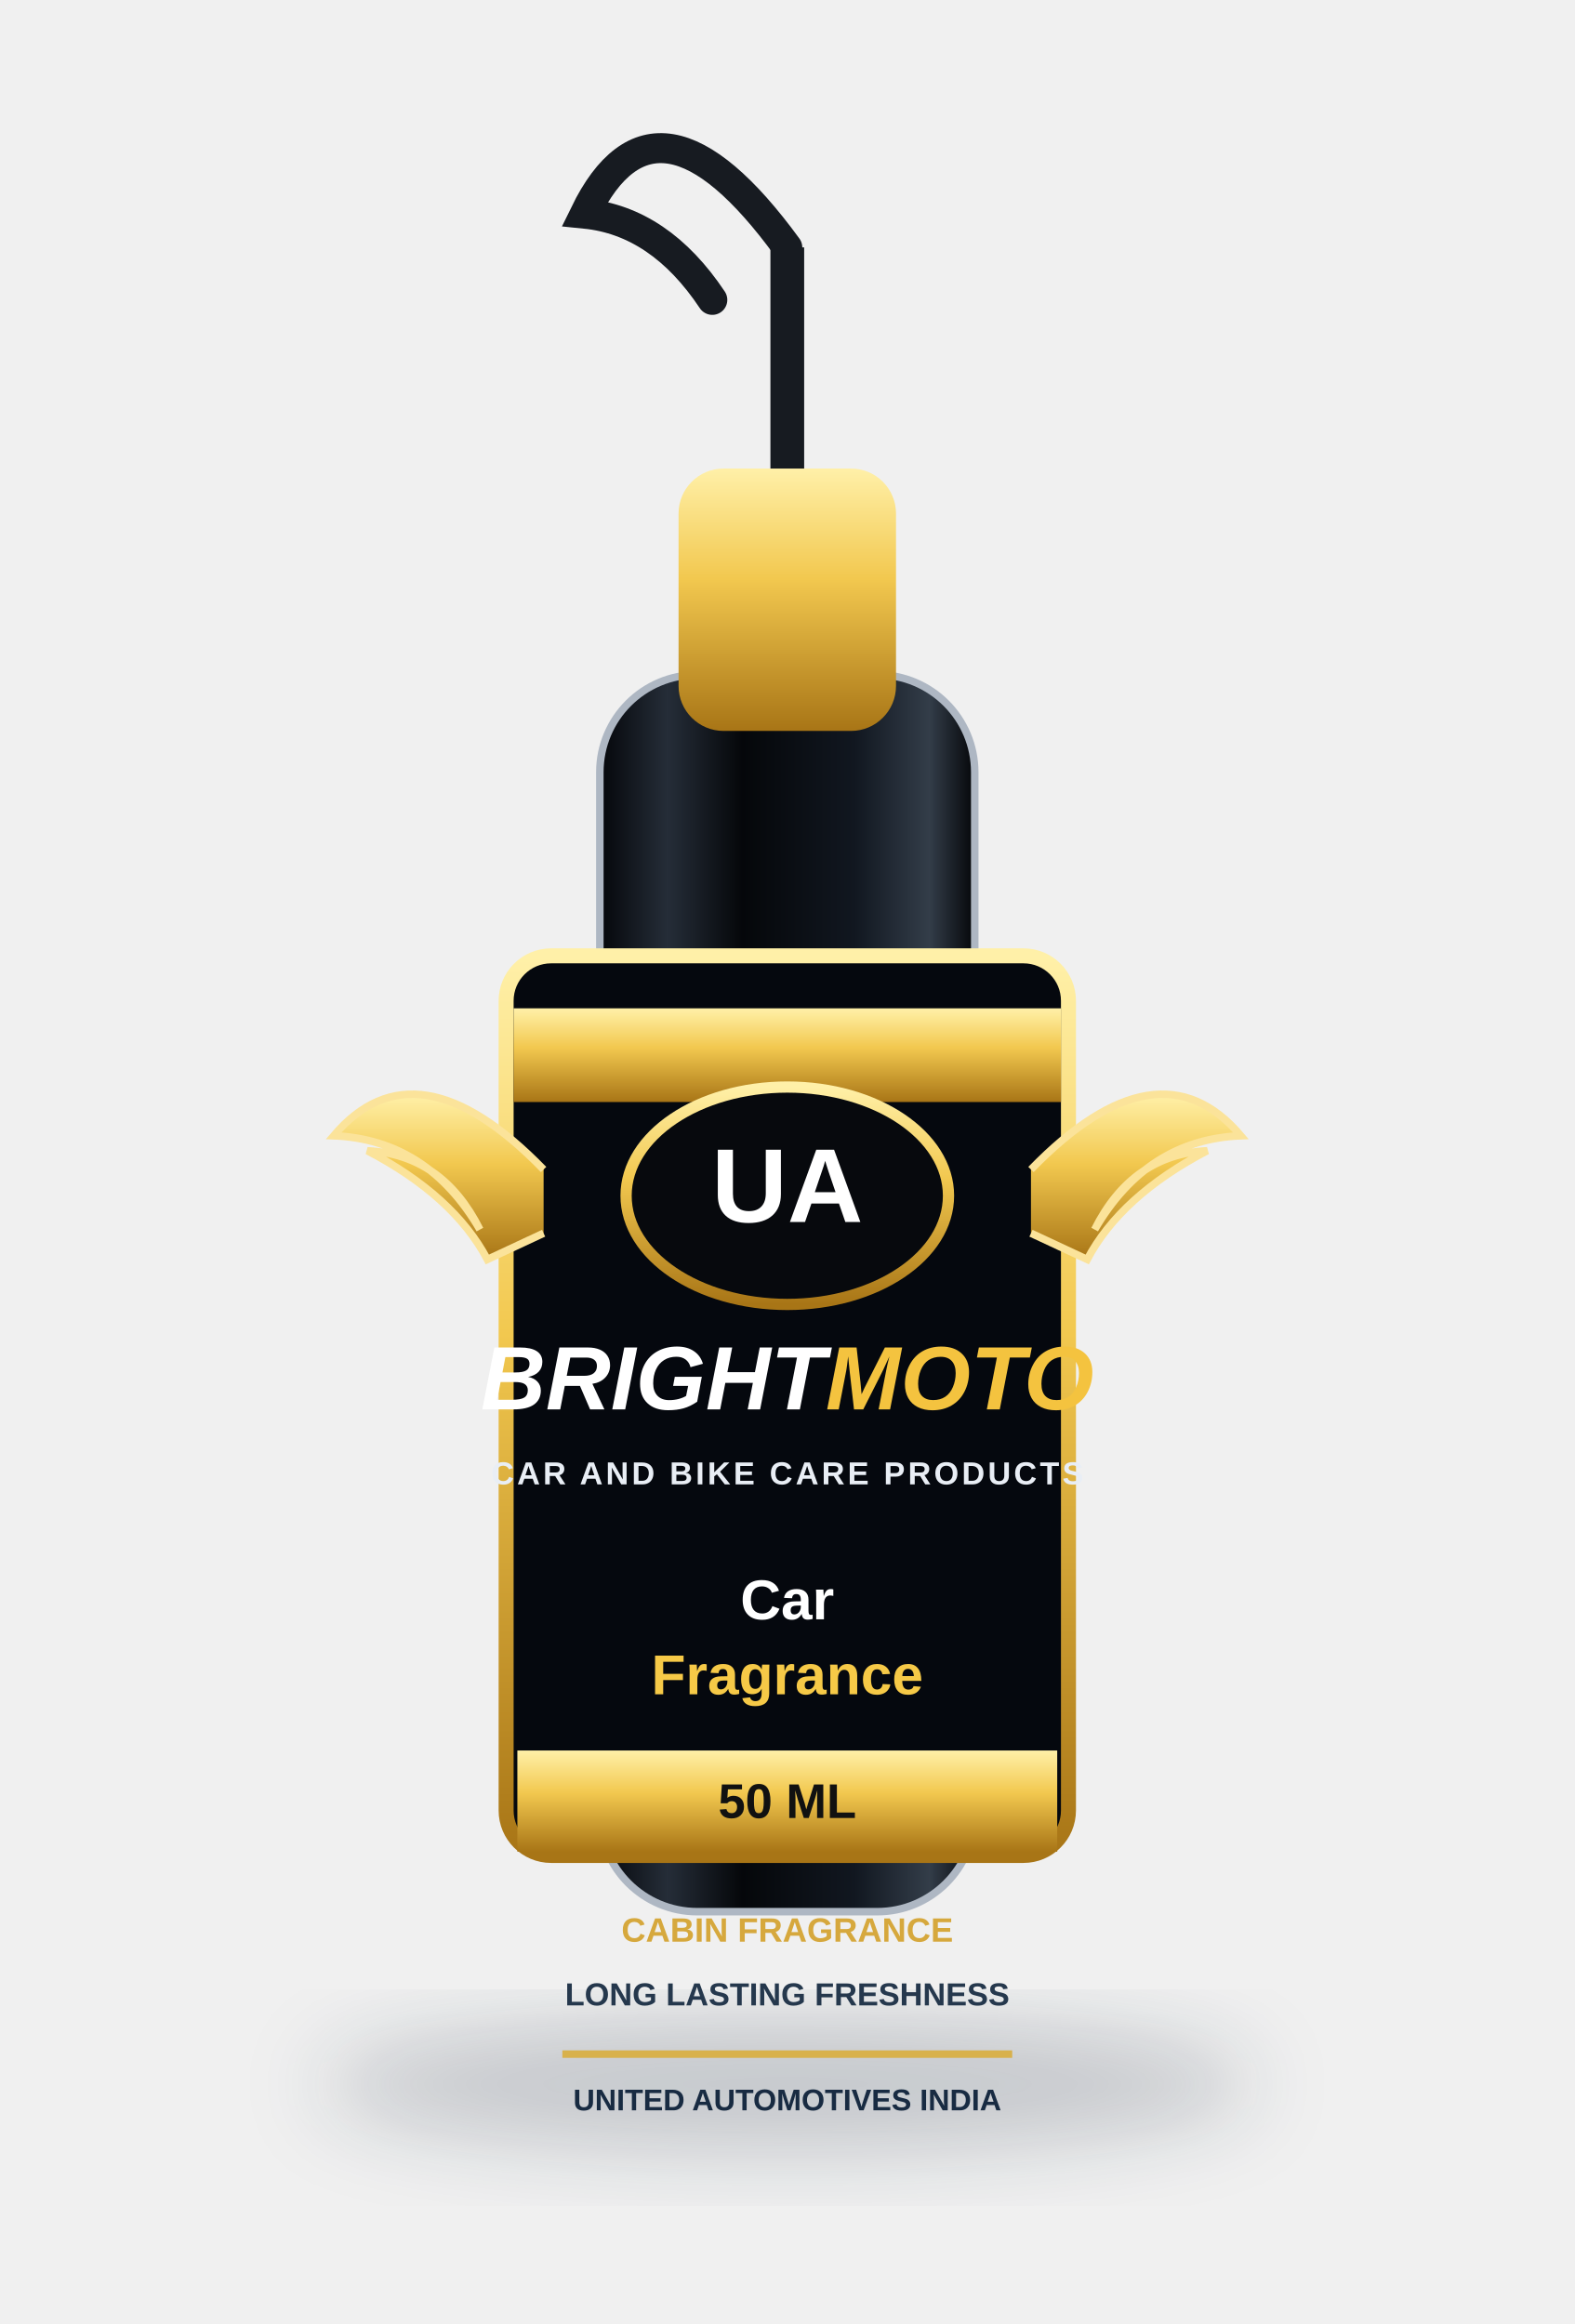
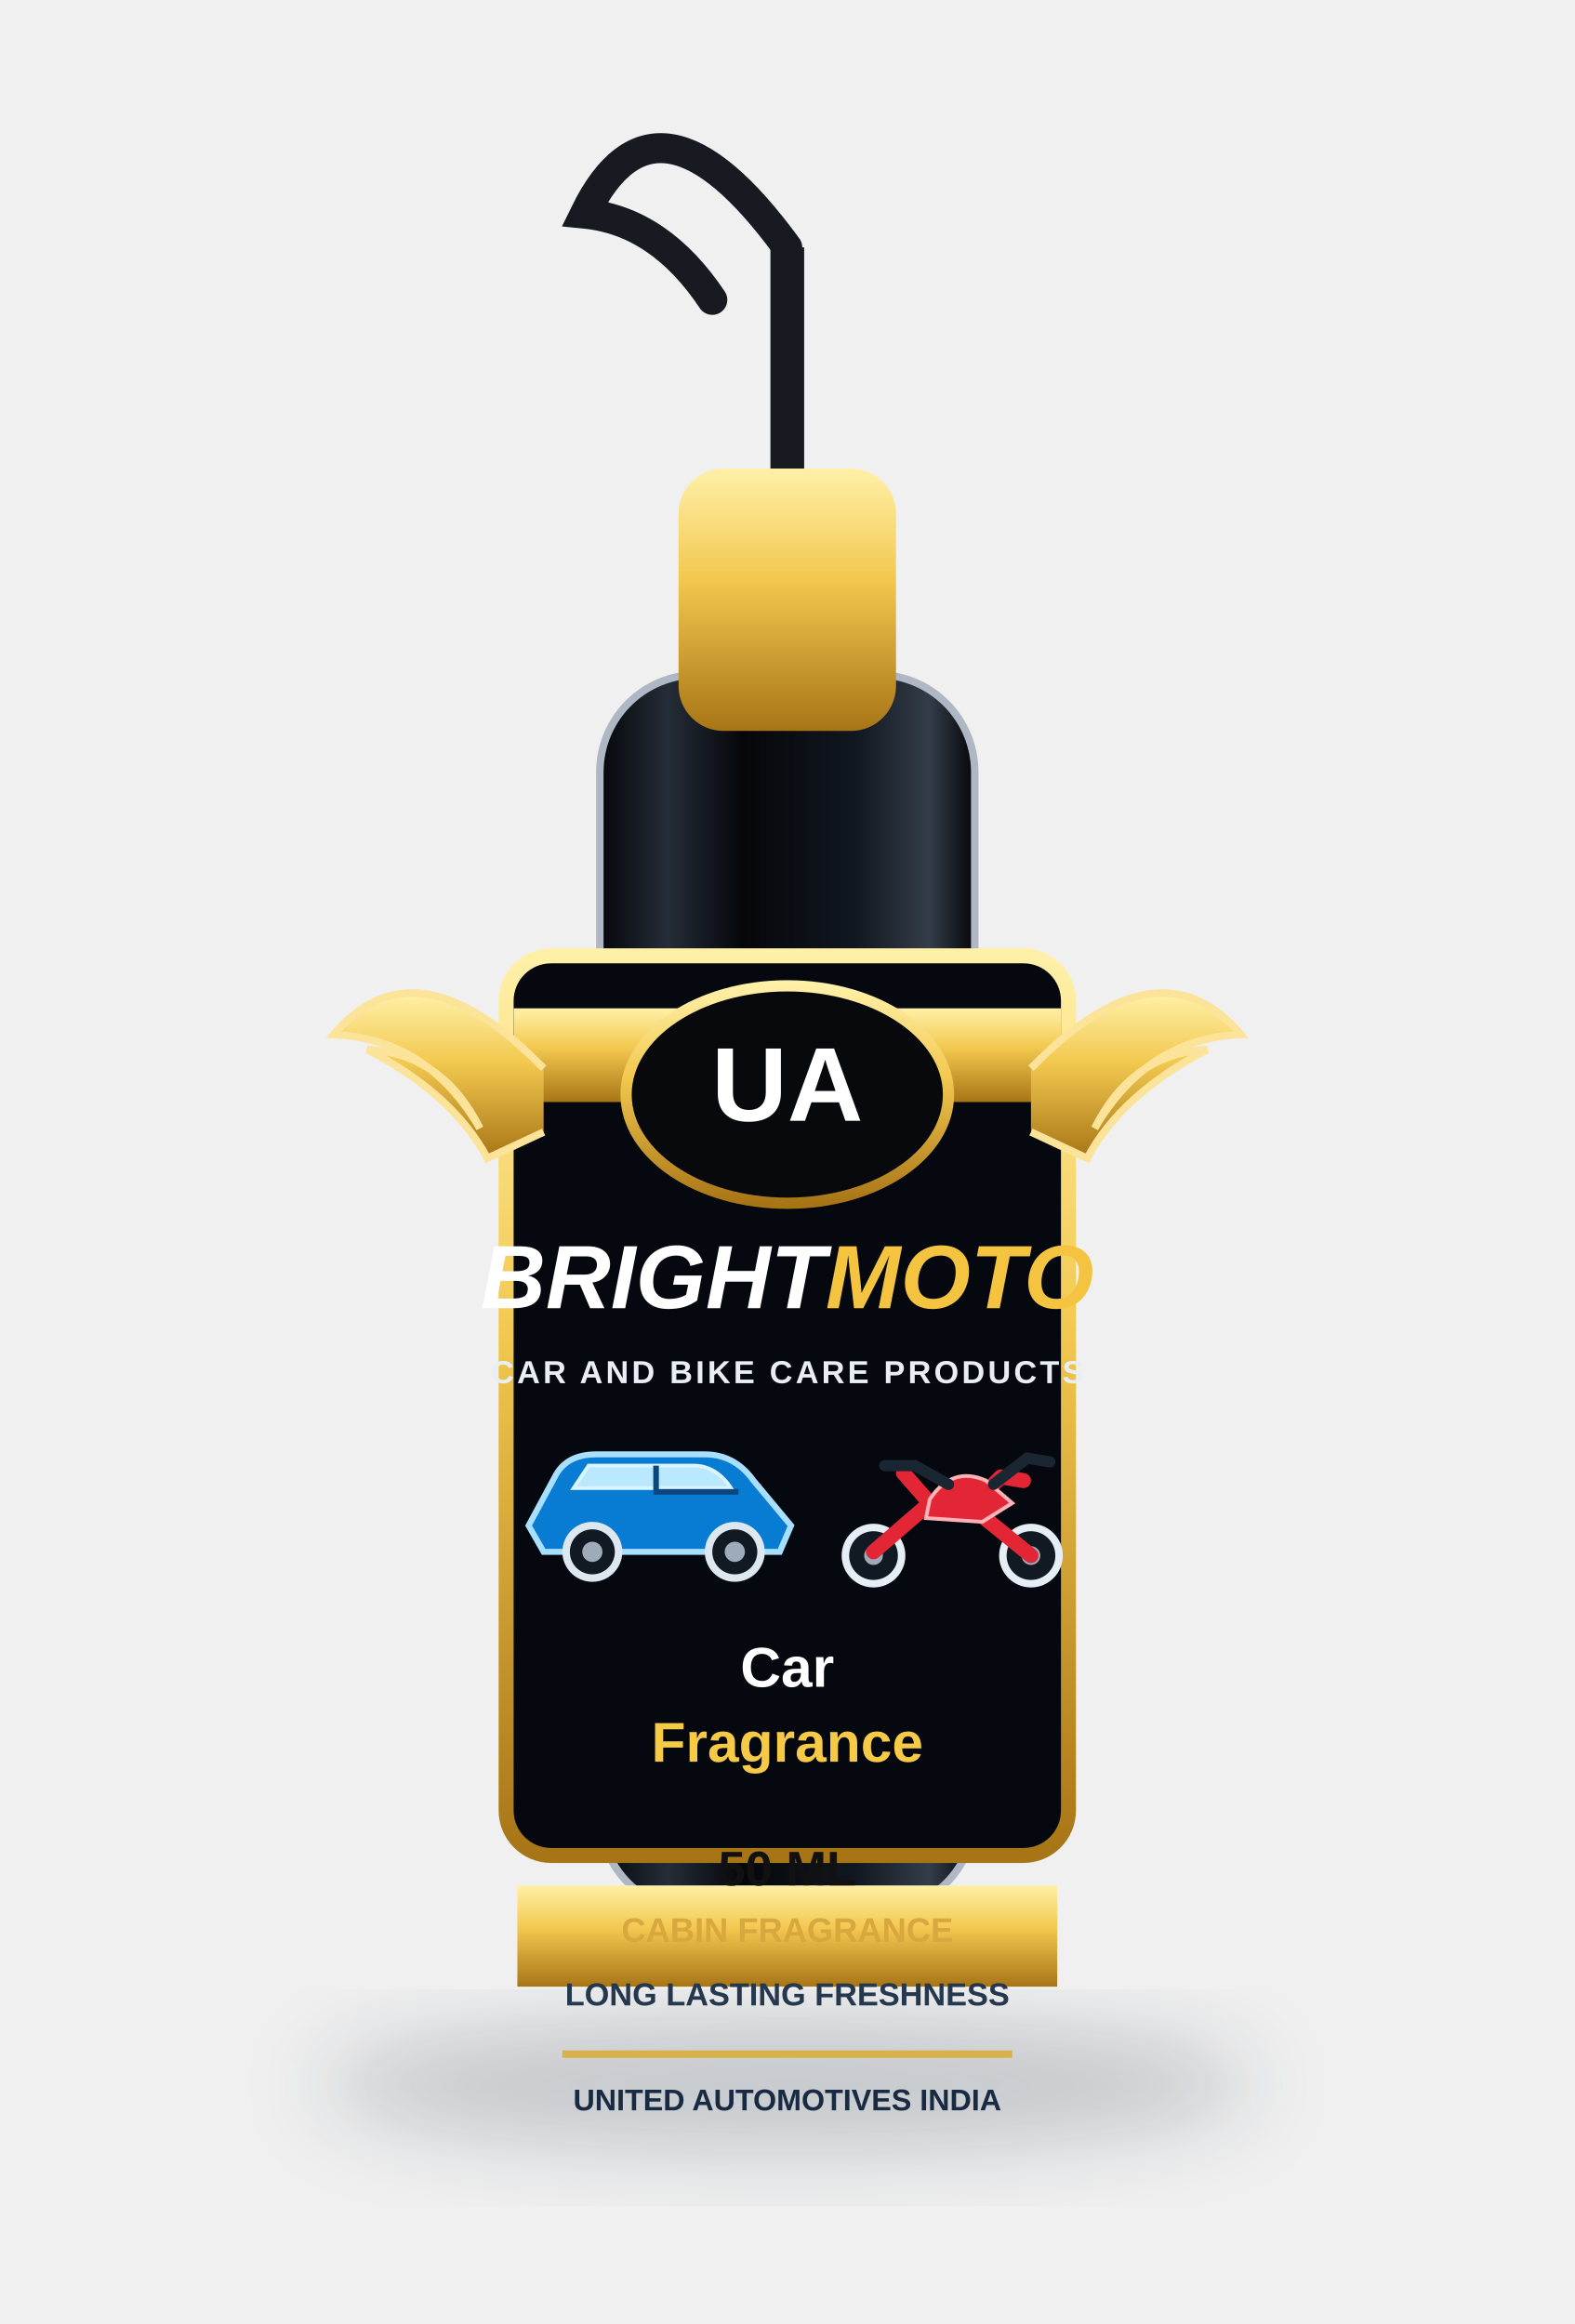
<svg xmlns="http://www.w3.org/2000/svg" viewBox="0 0 420 620" role="img" aria-label="BrightMoto Car Fragrance realistic black and gold product bottle">
  <defs>
    <linearGradient id="body" x1="0" x2="1">
      <stop stop-color="#05070b" />
      <stop offset=".18" stop-color="#252d38" />
      <stop offset=".38" stop-color="#05070a" />
      <stop offset=".68" stop-color="#111720" />
      <stop offset=".88" stop-color="#333d49" />
      <stop offset="1" stop-color="#05070a" />
    </linearGradient>
    <linearGradient id="cap" x1="0" x2="1">
      <stop stop-color="#07090d" />
      <stop offset=".45" stop-color="#303944" />
      <stop offset=".7" stop-color="#080a0e" />
      <stop offset="1" stop-color="#1d2530" />
    </linearGradient>
    <linearGradient id="gold" x1="0" x2="0" y1="0" y2="1">
      <stop stop-color="#fff0a8" />
      <stop offset=".42" stop-color="#f2c84f" />
      <stop offset="1" stop-color="#a87516" />
    </linearGradient>
    <linearGradient id="blue" x1="0" x2="1">
      <stop stop-color="#061d49" />
      <stop offset=".5" stop-color="#138ce8" />
      <stop offset="1" stop-color="#061d49" />
    </linearGradient>
    <filter id="shadow" x="-30%" y="-20%" width="160%" height="160%">
      <feGaussianBlur stdDeviation="11" />
    </filter>
    <pattern id="ribs" width="7" height="7" patternUnits="userSpaceOnUse">
      <path d="M2 0v7" stroke="#737c87" stroke-opacity=".45" stroke-width="1.4" />
    </pattern>
  </defs>
  <ellipse cx="210" cy="556" rx="125" ry="18" fill="#15283c" opacity=".2" filter="url(#shadow)" />
  <rect x="160" y="180" width="100" height="330" rx="26" fill="url(#body)" stroke="#aeb7c3" stroke-width="2" />
  <rect x="181" y="125" width="58" height="70" rx="12" fill="url(#gold)" />
  <path d="M210 125V66" stroke="#171b21" stroke-width="9" />
  <path d="M210 66q-35 -48 -54 -9q20 2 34 23" fill="none" stroke="#171b21" stroke-width="8" stroke-linecap="round" />
  <rect x="135" y="255" width="150" height="240" rx="12" fill="#05080e" stroke="url(#gold)" stroke-width="4" />
  <path d="M137 269h146v25H137z" fill="url(#gold)" />
-   <g transform="translate(210 319)">
+   <g transform="translate(210 292)">
    <path d="M-65 -7q-34 -35 -56 -9q25 1 39 25q-10 -20 -30 -21q23 12 32 29l15 -7M65 -7q34 -35 56 -9q-25 1 -39 25q10 -20 30 -21q-23 12 -32 29l-15 -7" fill="url(#gold)" stroke="#fbe39a" stroke-width="2" />
    <ellipse rx="43" ry="29" fill="#07090d" stroke="url(#gold)" stroke-width="3" />
    <text y="7" text-anchor="middle" font-family="Arial,sans-serif" font-size="28" font-weight="900" fill="#fff">UA</text>
  </g>
-   <text x="210" y="376" text-anchor="middle" font-family="Arial,sans-serif" font-size="24" font-style="italic" font-weight="900" fill="#fff">BRIGHT<tspan fill="#f4c33f">MOTO</tspan>
+   <text x="210" y="349" text-anchor="middle" font-family="Arial,sans-serif" font-size="24" font-style="italic" font-weight="900" fill="#fff">BRIGHT<tspan fill="#f4c33f">MOTO</tspan>
  </text>
-   <text x="210" y="396" text-anchor="middle" font-family="Arial,sans-serif" font-size="8.5" letter-spacing=".8" font-weight="700" fill="#e9eef5">CAR AND BIKE CARE PRODUCTS</text>
-   <path d="M145 407h130" stroke="url(#gold)" stroke-width="2" />
-   <text x="210" y="432" text-anchor="middle" font-family="Arial,sans-serif" font-size="15" font-weight="900" fill="#fff">Car</text>
-   <text x="210" y="452" text-anchor="middle" font-family="Arial,sans-serif" font-size="15" font-weight="900" fill="#f6c947">Fragrance</text>
-   <rect x="138" y="467" width="144" height="27" fill="url(#gold)" />
-   <text x="210" y="485" text-anchor="middle" font-family="Arial,sans-serif" font-size="13" font-weight="900" fill="#111">50 ML</text>
+   <text x="210" y="369" text-anchor="middle" font-family="Arial,sans-serif" font-size="8.5" letter-spacing=".8" font-weight="700" fill="#e9eef5">CAR AND BIKE CARE PRODUCTS</text>
+   <g transform="translate(210 405)" aria-label="Blue car and red motorcycle illustration">
+     <g transform="translate(-69 0)">
+       <path d="M0 2l7-13q3-6 11-6h29q8 0 13 7l10 12-3 7H4z" fill="#087bd2" stroke="#a8dfff" stroke-width="1.6" />
+       <path d="M16-14h28q6 0 10 6H12z" fill="#b9e8ff" stroke="#d9f5ff" stroke-width="1" />
+       <path d="M34-14v7h22" stroke="#0b477e" stroke-width="1.5" fill="none" />
+       <circle cx="17" cy="9" r="7" fill="#111923" stroke="#dce7f0" stroke-width="2" />
+       <circle cx="17" cy="9" r="2.7" fill="#9eabb8" />
+       <circle cx="55" cy="9" r="7" fill="#111923" stroke="#dce7f0" stroke-width="2" />
+       <circle cx="55" cy="9" r="2.7" fill="#9eabb8" />
+     </g>
+     <g transform="translate(13 -1)">
+       <circle cx="10" cy="11" r="7.5" fill="#111923" stroke="#e5edf5" stroke-width="2" />
+       <circle cx="10" cy="11" r="2.5" fill="#9eabb8" />
+       <circle cx="52" cy="11" r="7.5" fill="#111923" stroke="#e5edf5" stroke-width="2" />
+       <circle cx="52" cy="11" r="2.5" fill="#9eabb8" />
+       <path d="M10 10l15-13 11 1 16 13M25-3l-7-8M36-2l8-8 6 1" fill="none" stroke="#e32636" stroke-width="4" stroke-linecap="round" stroke-linejoin="round" />
+       <path d="M25-4q6-9 15-5l7 6-8 5-15-1z" fill="#e32636" stroke="#ffb3b8" stroke-width="1" />
+       <path d="M30-8l-9-5h-8M42-8l9-7 6 1" fill="none" stroke="#1b2633" stroke-width="3" stroke-linecap="round" />
+     </g>
+   </g>
+   <path d="M145 382h130" stroke="url(#gold)" stroke-width="2" />
+   <text x="210" y="450" text-anchor="middle" font-family="Arial,sans-serif" font-size="15" font-weight="900" fill="#fff">Car</text>
+   <text x="210" y="470" text-anchor="middle" font-family="Arial,sans-serif" font-size="15" font-weight="900" fill="#f6c947">Fragrance</text>
+   <rect x="138" y="503" width="144" height="27" fill="url(#gold)" />
+   <text x="210" y="503" text-anchor="middle" font-family="Arial,sans-serif" font-size="13" font-weight="900" fill="#111">50 ML</text>
  <text x="210" y="518" text-anchor="middle" font-family="Arial,sans-serif" font-size="9" font-weight="900" fill="#d6a83d">CABIN FRAGRANCE</text>
  <text x="210" y="535" text-anchor="middle" font-family="Arial,sans-serif" font-size="8.5" font-weight="700" fill="#25384d">LONG LASTING FRESHNESS</text>
  <path d="M150 548h120" stroke="#d8b14c" stroke-width="2" />
  <text x="210" y="563" text-anchor="middle" font-family="Arial,sans-serif" font-size="8" font-weight="900" fill="#182b42">UNITED AUTOMOTIVES INDIA</text>
</svg>
